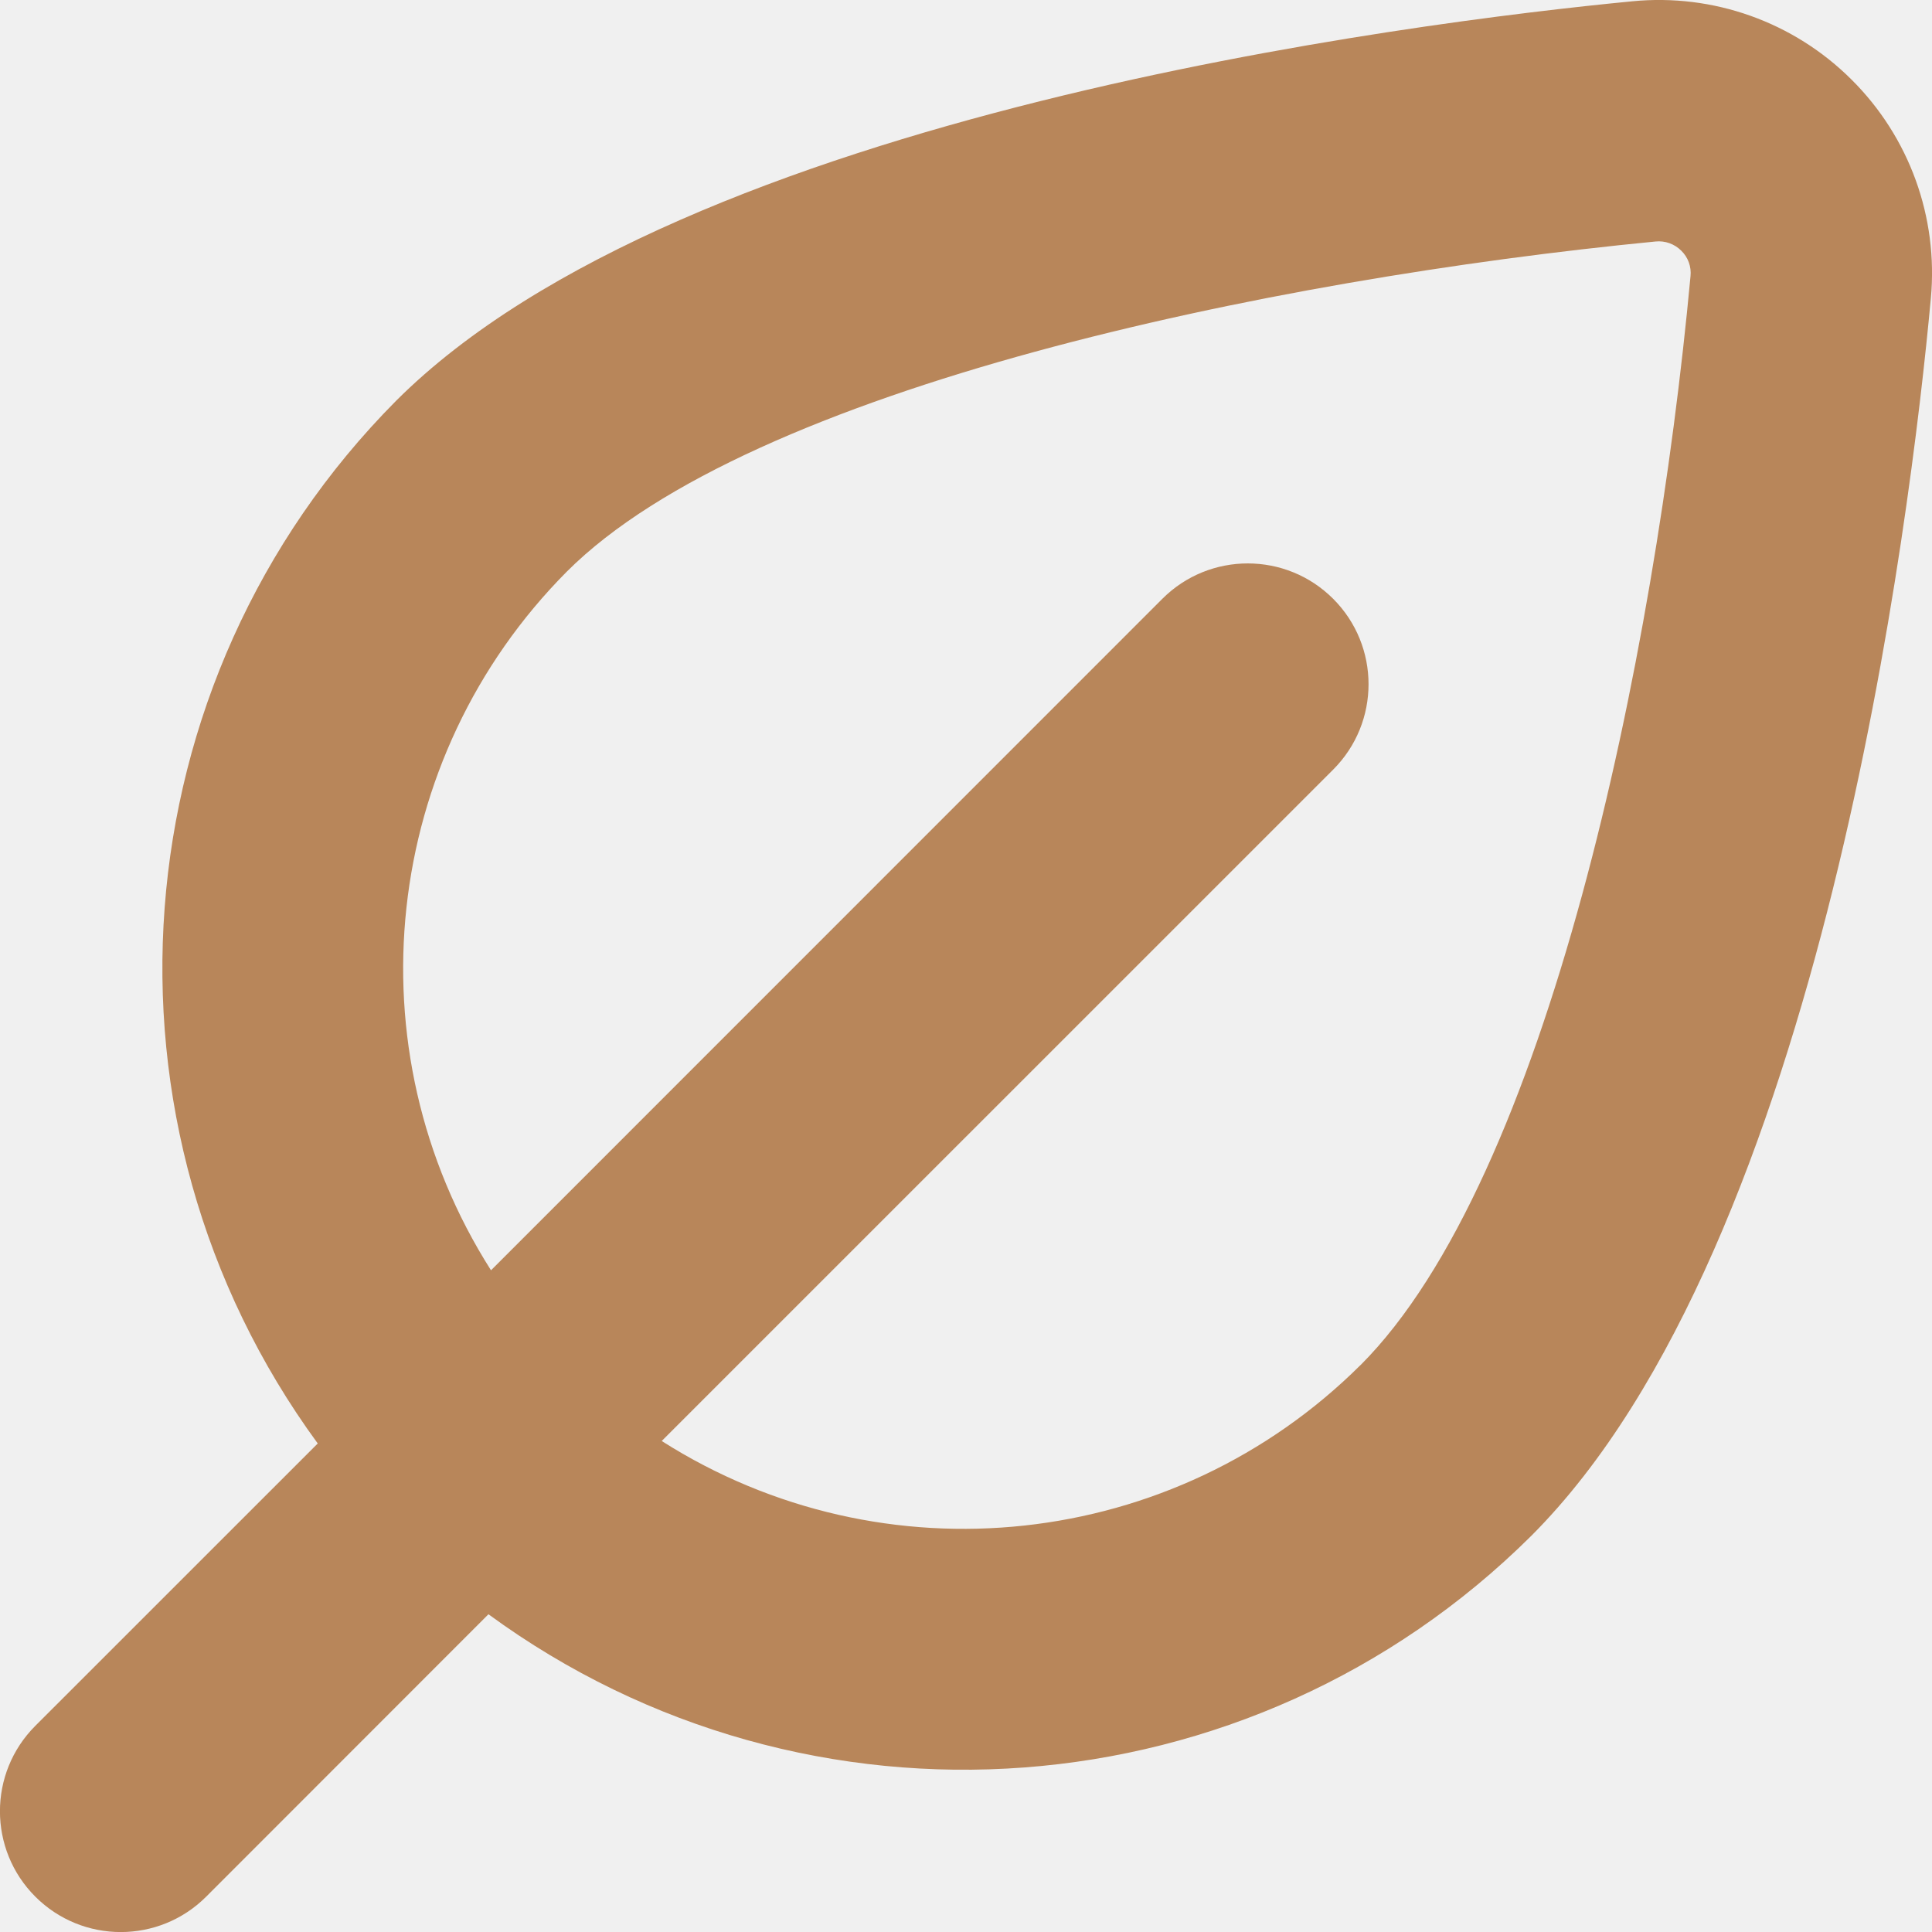
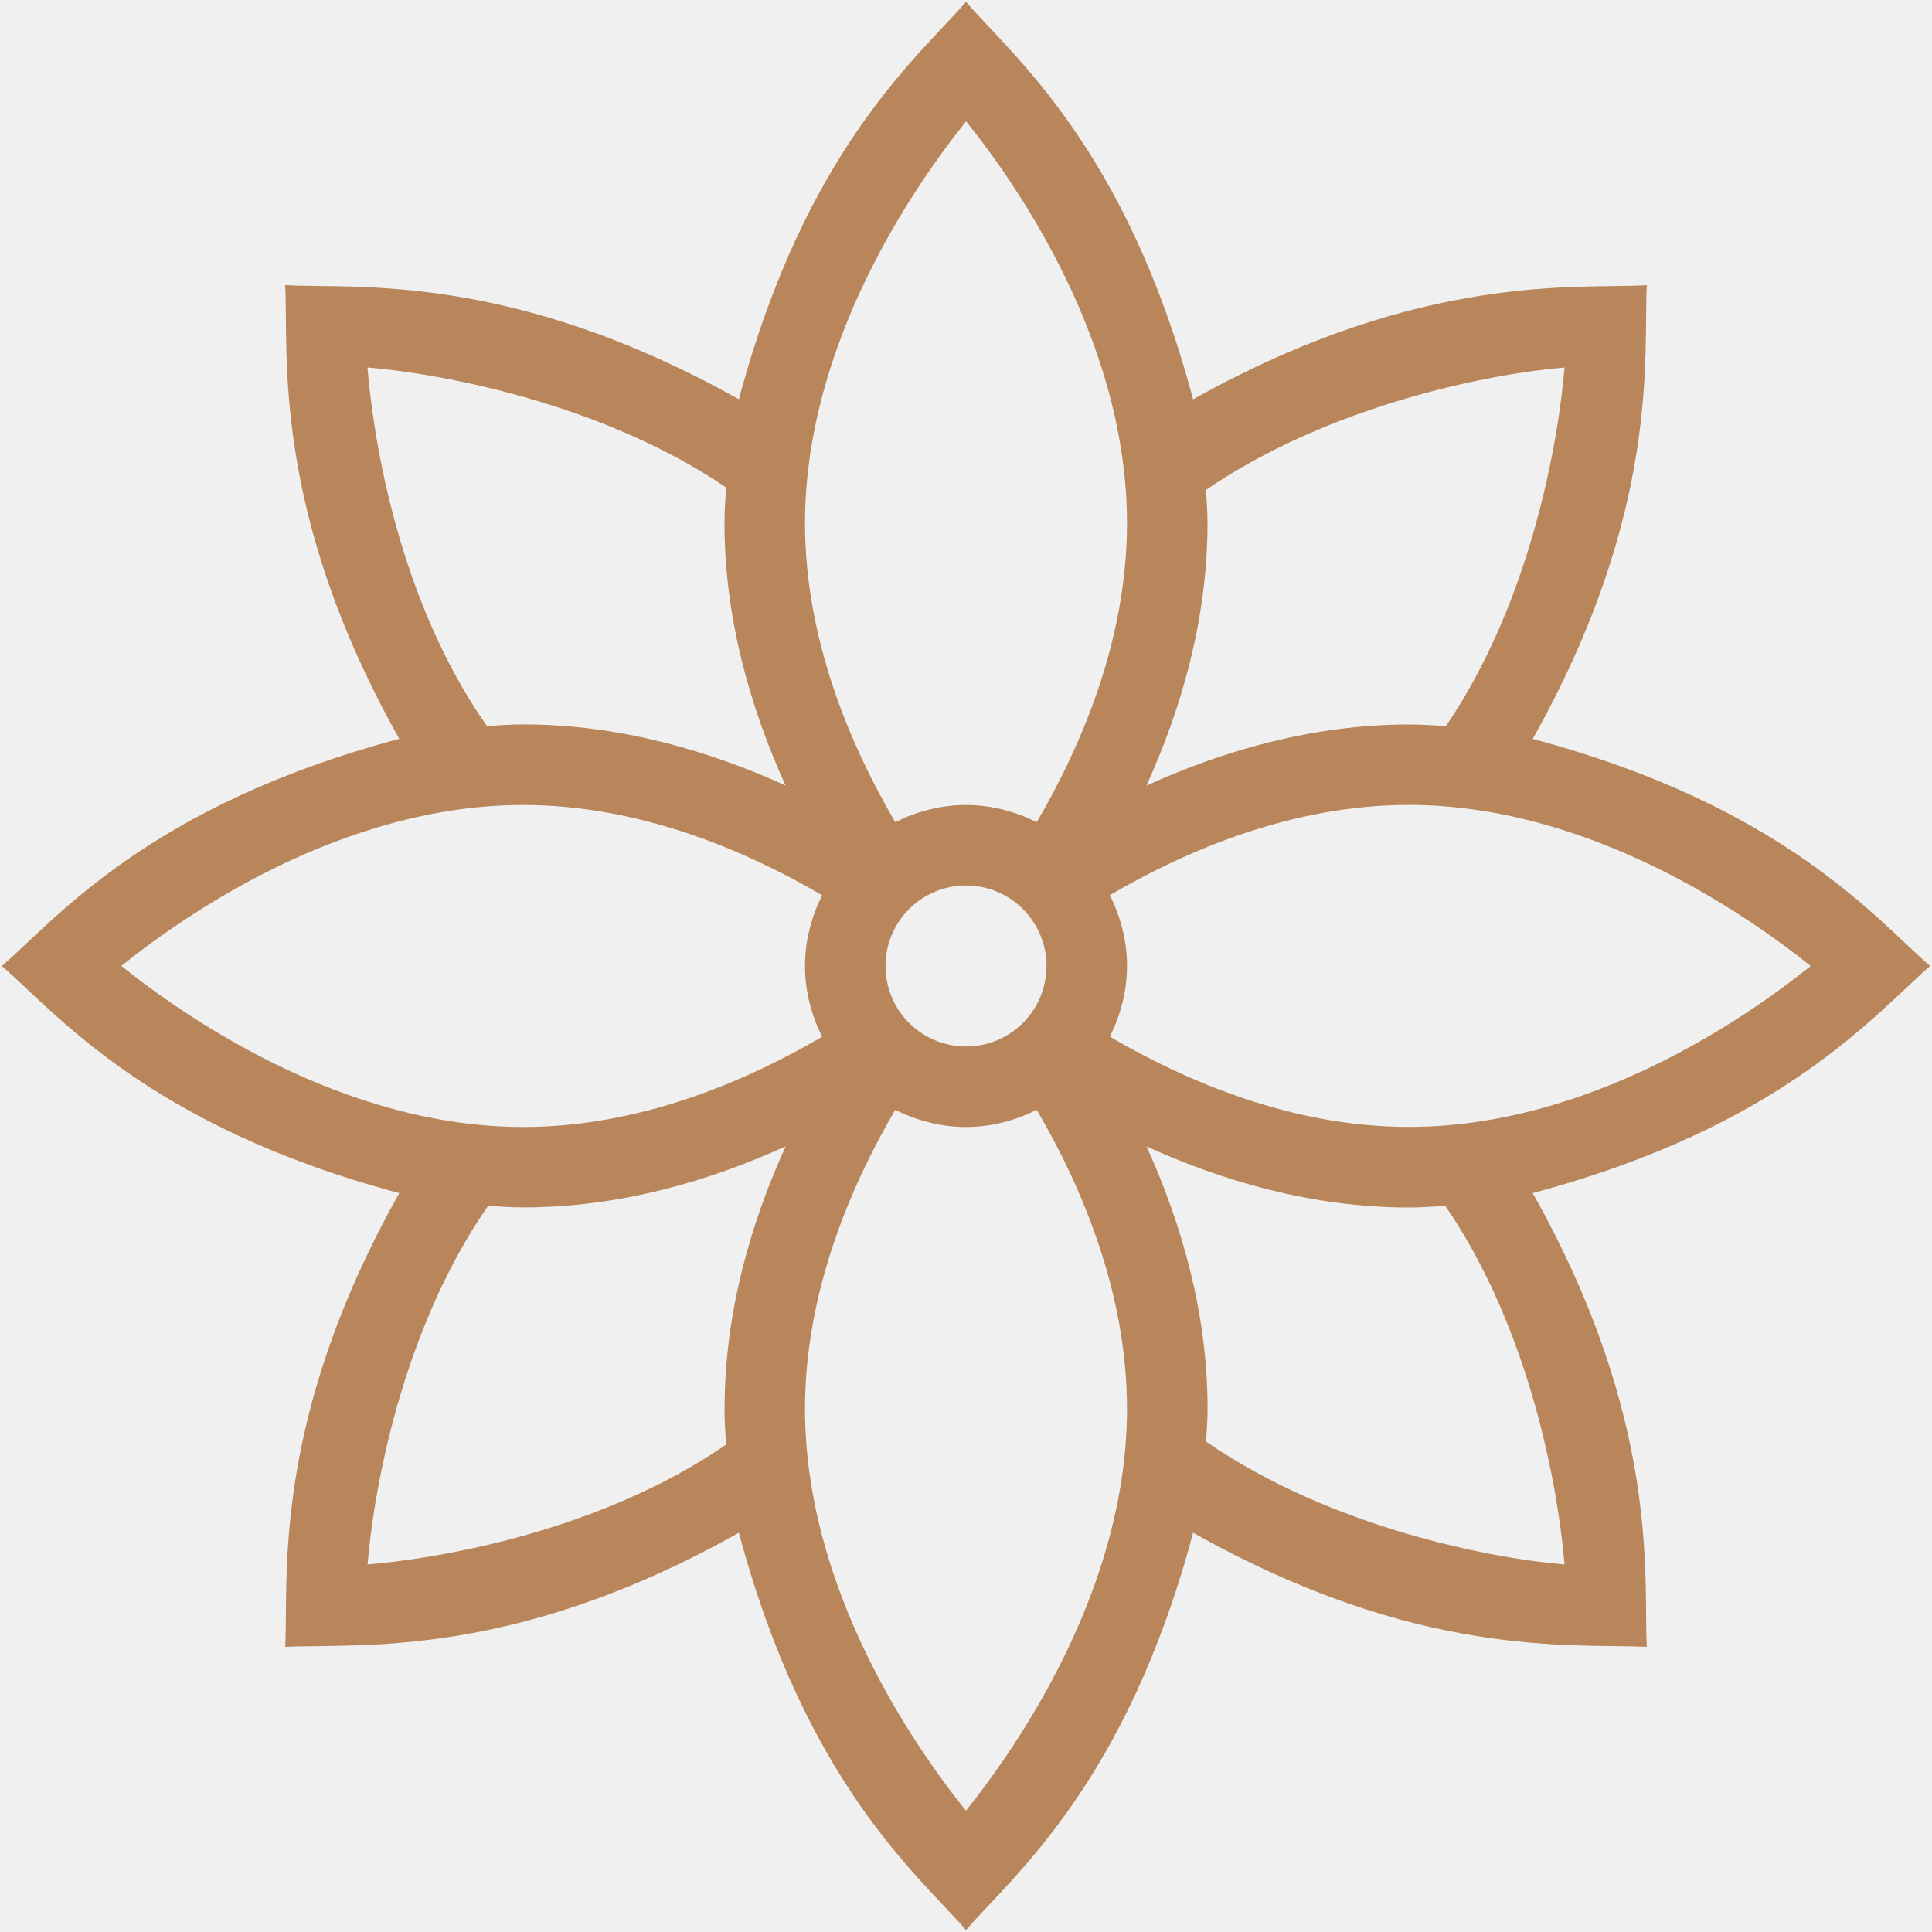
- <svg xmlns="http://www.w3.org/2000/svg" width="28" height="28" fill="none">
-   <g clip-path="url(#a)">
-     <path fill="#b8865a" d="M26.833 1.153A3.95 3.95 0 0 0 23.654.019C20.507.323 9.91 1.64 5.74 5.809A11.67 11.67 0 0 0 4.605 20.92L.512 25.012a1.75 1.75 0 0 0 2.476 2.476l4.091-4.093a11.666 11.666 0 0 0 15.112-1.135c4.227-4.227 5.502-14.793 5.792-17.933a3.95 3.95 0 0 0-1.15-3.174m-7.116 18.631a8.156 8.156 0 0 1-10.127 1.1l9.731-9.73a1.75 1.75 0 1 0-2.475-2.476l-9.73 9.732a8.156 8.156 0 0 1 1.1-10.127c2.66-2.66 10.16-4.237 15.777-4.783a.46.46 0 0 1 .372.132.45.45 0 0 1 .135.373c-.52 5.59-2.081 13.077-4.783 15.78" />
-   </g>
-   <defs>
-     <clipPath id="a">
-       <path fill="#fff" d="M0 0h28v28H0z" />
-     </clipPath>
-   </defs>
+ <svg xmlns="http://www.w3.org/2000/svg" fill="#b8865a" data-name="Layer 1" viewBox="0 0 24 24">
+   <path d="M23.977 12c-.675-.583-1.821-1.99-4.937-2.821 1.6-2.85 1.372-4.785 1.417-5.636-.828.051-2.787-.177-5.636 1.418C13.987 1.839 12.587.703 12 .023c-.583.675-1.99 1.821-2.821 4.937-2.853-1.597-4.797-1.367-5.636-1.418.044.845-.181 2.791 1.417 5.636C1.839 10.013.703 11.413.023 12c.675.583 1.821 1.99 4.937 2.821-1.6 2.85-1.372 4.785-1.417 5.636.964-.038 2.863.143 5.636-1.417.834 3.121 2.234 4.257 2.821 4.936.583-.675 1.99-1.82 2.821-4.936 2.778 1.561 4.667 1.378 5.636 1.417-.044-.845.181-2.791-1.417-5.636 3.121-.834 4.257-2.234 4.937-2.821M15 6.5c0-.14-.01-.277-.019-.414 1.554-1.063 3.552-1.447 4.454-1.521-.074.901-.414 2.902-1.474 4.456A6 6 0 0 0 17.5 9c-1.205 0-2.322.333-3.259.759.426-.936.759-2.054.759-3.259m-2.999-4.993C12.661 2.329 14 4.271 14 6.5c0 1.436-.557 2.748-1.121 3.713-.267-.132-.562-.213-.879-.213s-.613.081-.879.213C10.557 9.248 10 7.936 10 6.5c0-2.222 1.341-4.169 2.001-4.993M13 12a1 1 0 1 1-2 0 1 1 0 0 1 2 0M4.565 4.565c.898.074 2.902.437 4.455 1.49-.01.147-.02.294-.02.444 0 1.205.333 2.322.759 3.259-.936-.426-2.054-.759-3.259-.759-.152 0-.302.01-.451.021C4.955 7.458 4.64 5.478 4.565 4.565m-3.058 7.434C2.329 11.339 4.271 10 6.5 10c1.436 0 2.748.557 3.713 1.121-.132.267-.213.562-.213.879s.081.613.213.879C9.248 13.443 7.936 14 6.5 14c-2.222 0-4.169-1.341-4.993-2.001M9 17.5c0 .151.01.298.021.445-1.557 1.072-3.55 1.415-4.455 1.489.075-.908.418-2.896 1.497-4.455.145.01.29.02.438.02 1.205 0 2.322-.333 3.259-.759-.426.936-.759 2.054-.759 3.259zm2.999 4.993C11.339 21.671 10 19.729 10 17.5c0-1.436.557-2.748 1.121-3.713.267.132.562.213.879.213s.613-.081.879-.213C13.443 14.752 14 16.064 14 17.5c0 2.222-1.341 4.169-2.001 4.993m7.436-3.059c-.905-.074-2.897-.454-4.453-1.526.009-.135.019-.27.019-.408 0-1.205-.333-2.322-.759-3.259.936.426 2.054.759 3.259.759.153 0 .303-.01.453-.021 1.066 1.555 1.407 3.552 1.481 4.455M17.5 13.999c-1.436 0-2.748-.557-3.713-1.121.132-.267.213-.562.213-.879s-.081-.613-.213-.879c.965-.564 2.277-1.121 3.713-1.121 2.222 0 4.169 1.341 4.993 2.001-.822.66-2.764 1.999-4.993 1.999" />
</svg>
